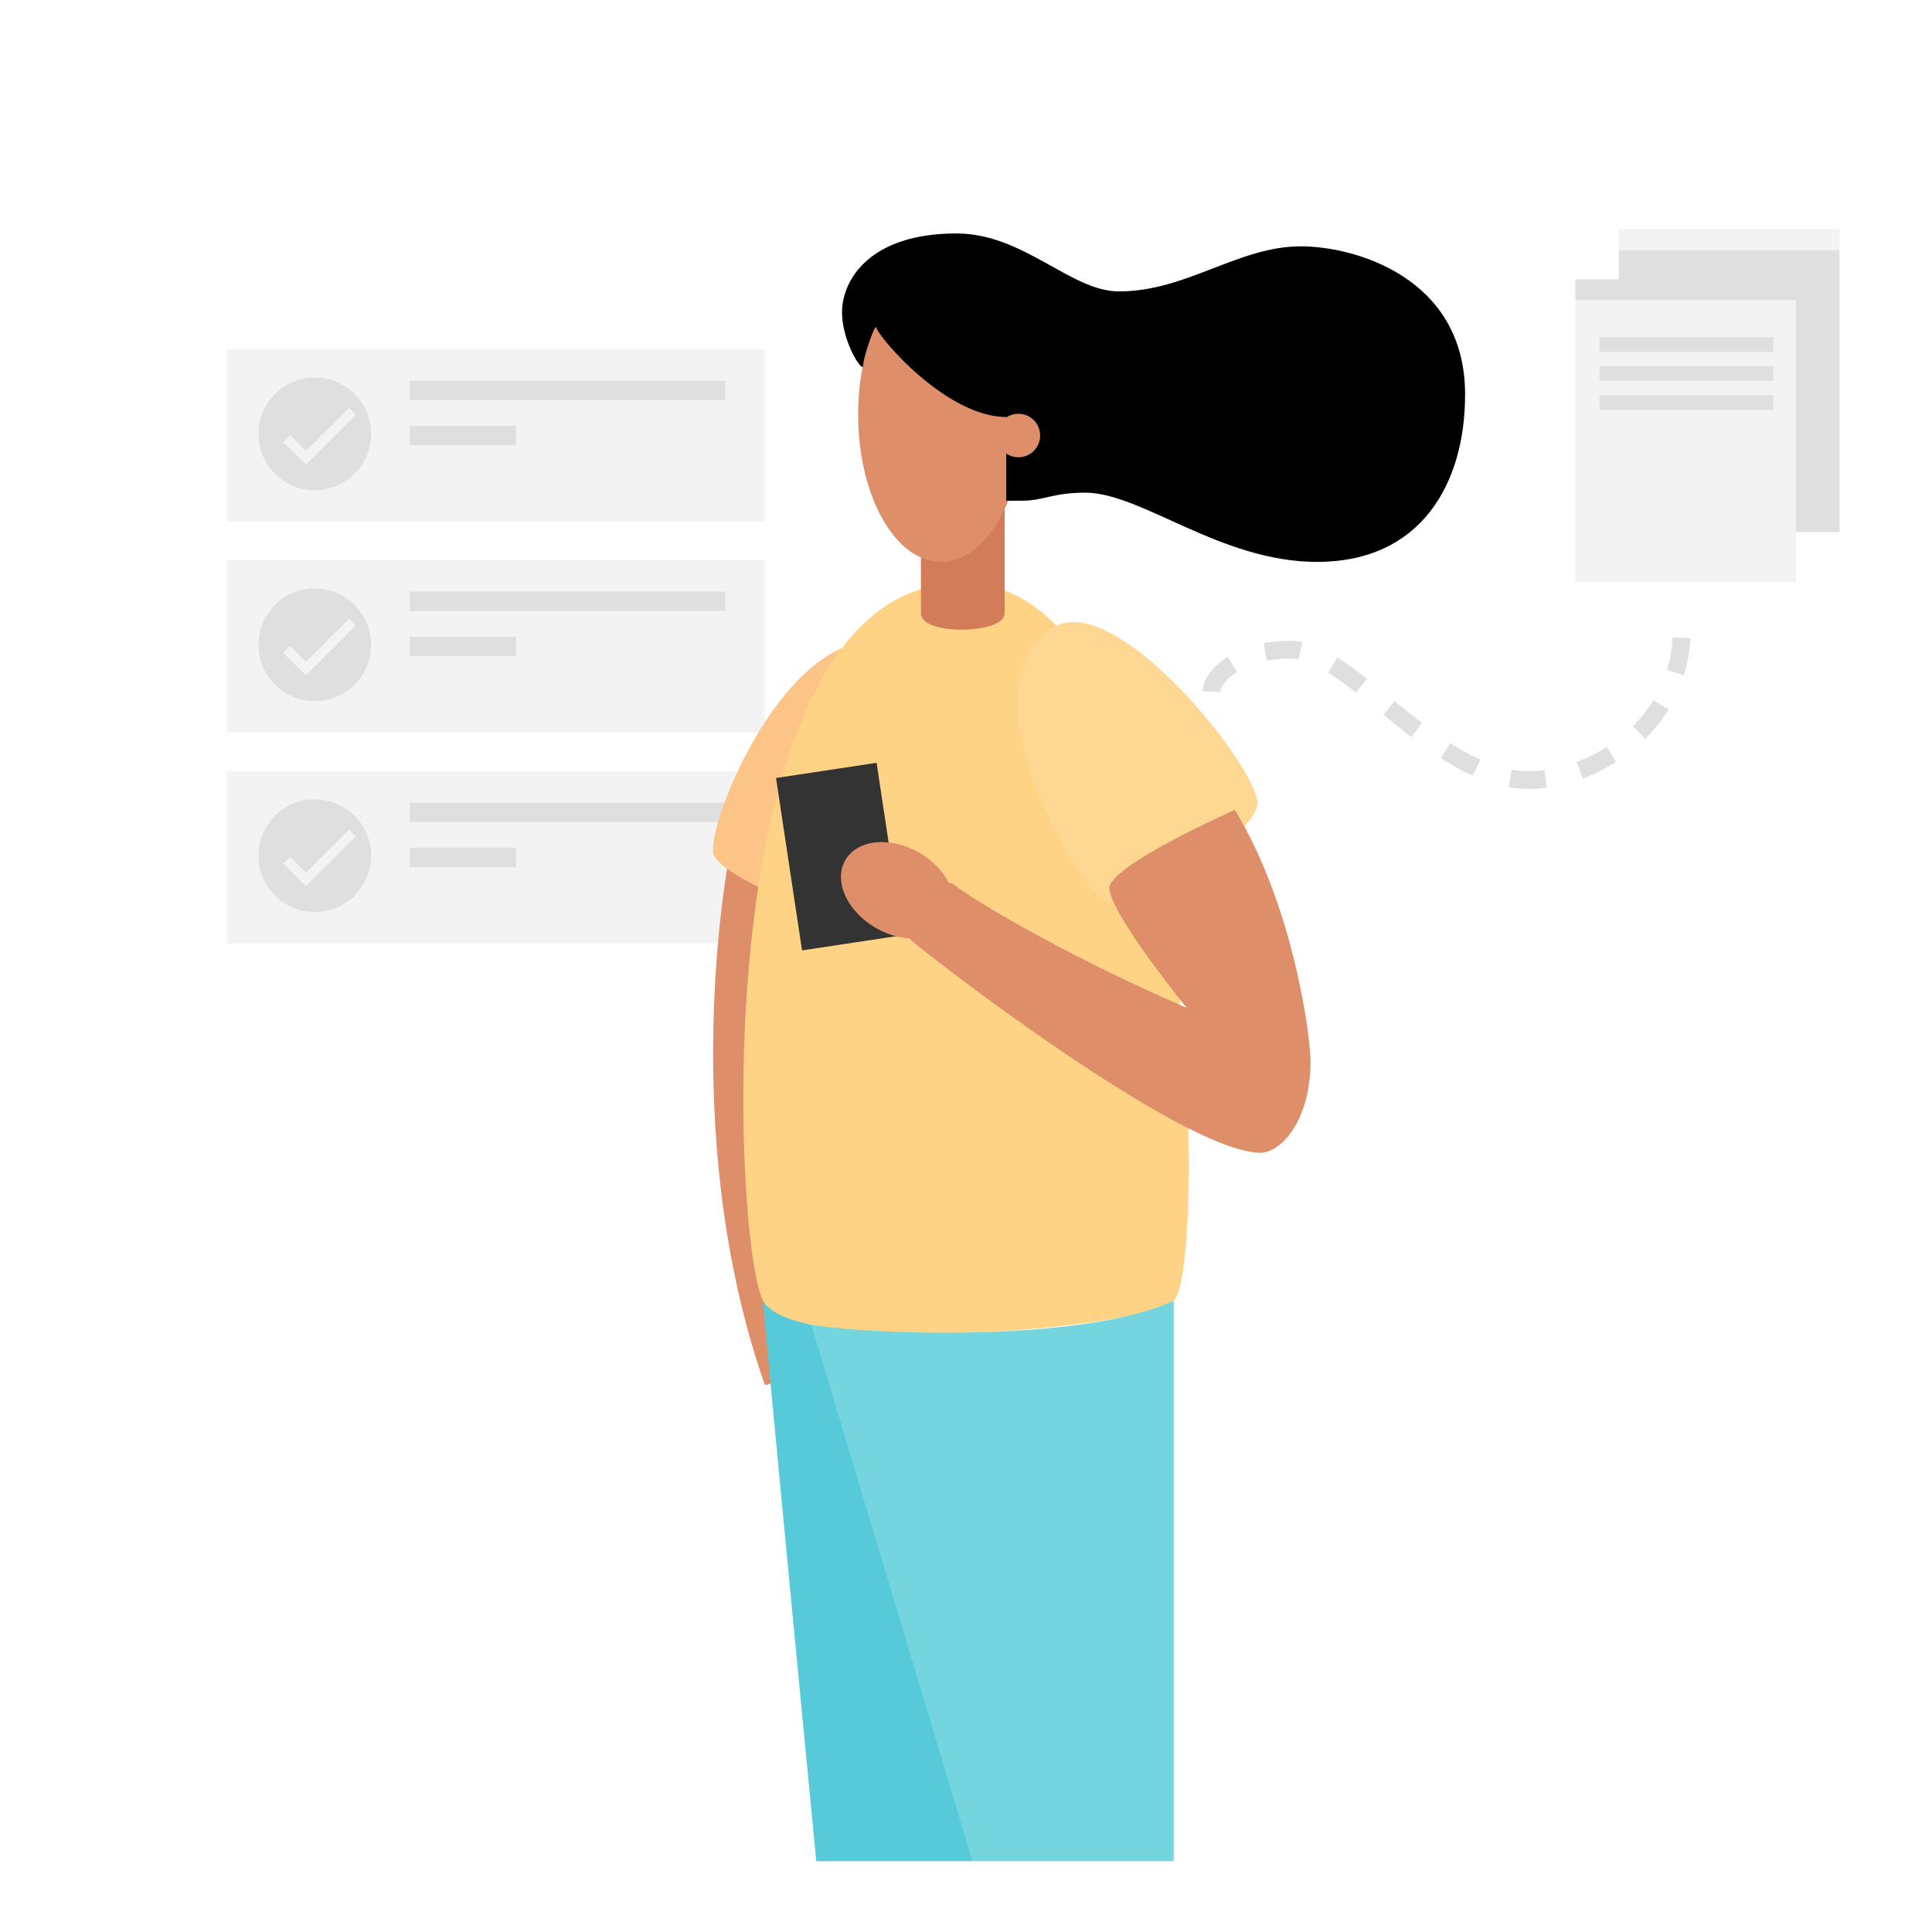
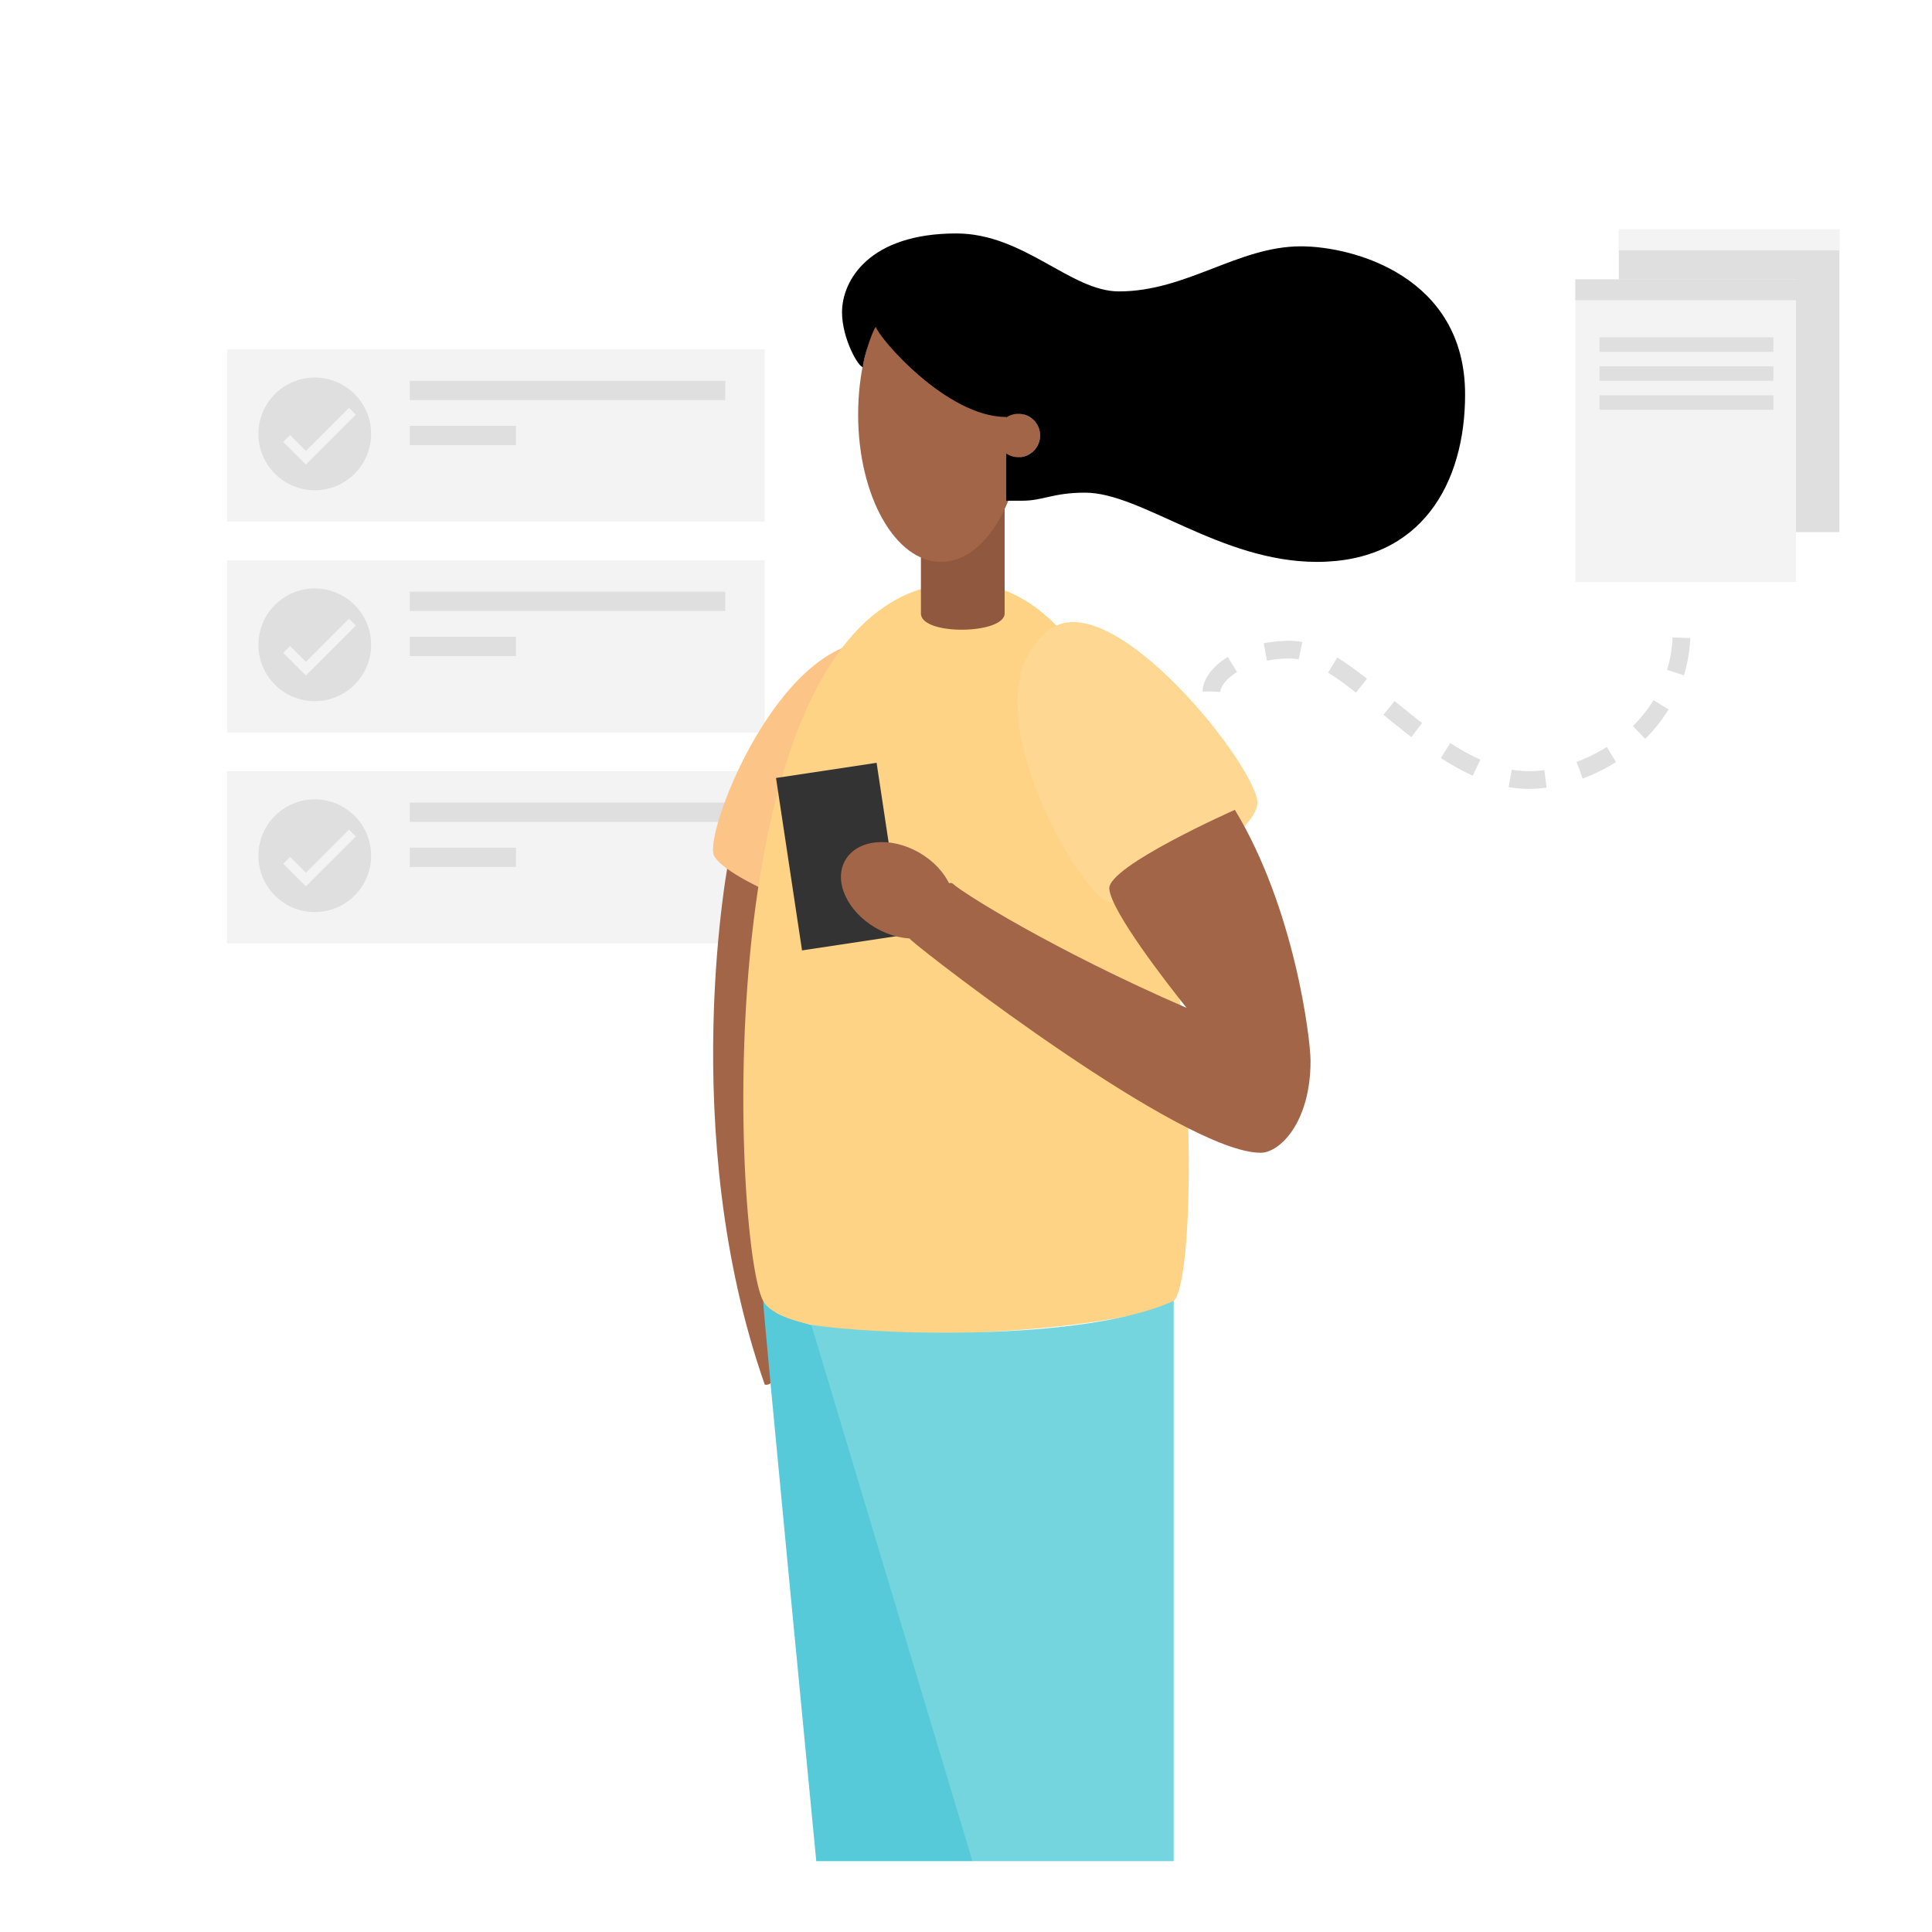
<svg xmlns="http://www.w3.org/2000/svg" viewBox="0 0 1200 1200">
  <defs />
  <g id="Backgrund">
    <rect class="cls-1" style="fill:#dfdfdf;" x="1005.5" y="142.5" width="137" height="188" />
    <rect class="cls-2" style="fill:#f3f3f3;" x="1005.5" y="142.5" width="137" height="13" />
    <rect class="cls-2" style="fill:#f3f3f3;" x="141" y="217" width="334" height="107" />
    <circle class="cls-1" style="fill:#dfdfdf;" cx="195.5" cy="269.5" r="35" />
    <rect class="cls-1" style="fill:#dfdfdf;" x="254.5" y="236.5" width="196" height="12" />
    <rect class="cls-1" style="fill:#dfdfdf;" x="254.5" y="264.5" width="66" height="12" />
    <polyline class="cls-3" style="fill:none;stroke-miterlimit:10;stroke:#f3f3f3;stroke-width:6px;" points="218.89 255.42 190 284.31 178.05 272.35" />
    <rect class="cls-2" style="fill:#f3f3f3;" x="141" y="348" width="334" height="107" />
    <circle class="cls-1" style="fill:#dfdfdf;" cx="195.5" cy="400.5" r="35" />
    <rect class="cls-1" style="fill:#dfdfdf;" x="254.5" y="367.5" width="196" height="12" />
    <rect class="cls-1" style="fill:#dfdfdf;" x="254.5" y="395.5" width="66" height="12" />
    <polyline class="cls-3" style="fill:none;stroke-miterlimit:10;stroke:#f3f3f3;stroke-width:6px;" points="218.89 386.42 190 415.31 178.05 403.35" />
    <rect class="cls-2" style="fill:#f3f3f3;" x="141" y="479" width="334" height="107" />
    <circle class="cls-1" style="fill:#dfdfdf;" cx="195.5" cy="531.5" r="35" />
    <rect class="cls-1" style="fill:#dfdfdf;" x="254.5" y="498.5" width="196" height="12" />
    <rect class="cls-1" style="fill:#dfdfdf;" x="254.5" y="526.5" width="66" height="12" />
    <polyline class="cls-3" style="fill:none;stroke-miterlimit:10;stroke:#f3f3f3;stroke-width:6px;" points="218.89 517.42 190 546.3 178.05 534.35" />
    <rect class="cls-2" style="fill:#f3f3f3;" x="978.5" y="173.5" width="137" height="188" />
    <rect class="cls-1" style="fill:#dfdfdf;" x="978.5" y="173.5" width="137" height="13" />
    <rect class="cls-1" style="fill:#dfdfdf;" x="993.5" y="209.5" width="108" height="9" />
    <rect class="cls-1" style="fill:#dfdfdf;" x="993.5" y="227.5" width="108" height="9" />
    <rect class="cls-1" style="fill:#dfdfdf;" x="993.5" y="245.5" width="108" height="9" />
    <path class="cls-4" style="fill:none;stroke-miterlimit:10;stroke:#dfdfdf;stroke-width:11px;stroke-dasharray:22;" d="M752.5,429.5c0-10,18-26,49-26,38,0,90,81,148,81,40,0,95-33,95-93" />
  </g>
  <g id="Vector">
-     <path class="cls-5" style="fill:#de8e68;" d="M454,527c-2,7-34,176,21,333,9,2,8-23,8-23L473,622l5-81Z" />
+     <path class="cls-5" style="fill:#A36548;" d="M454,527c-2,7-34,176,21,333,9,2,8-23,8-23L473,622l5-81Z" />
    <path class="cls-6" style="fill:#56cad8;" d="M604,1156H507s-33-341-33-348c6,6,5,8,30,15,15,16,121,282,121,282Z" />
    <path class="cls-7" style="fill:#fcc486;" d="M555.81,400c46.73,13.37,9.83,156.11-7.47,168.07s-98.4-21.7-104.94-36.84S489.65,381.07,555.81,400Z" />
    <path class="cls-8" style="fill:#fed385;" d="M598,362c149,0,152,428,131,446s-236,35-255,0S436,362,598,362Z" />
    <path class="cls-9" style="fill:#fed892;" d="M652,391c39-29,130,87,129,108s-77,65-93,61S596.78,432.06,652,391Z" />
-     <path class="cls-5" style="fill:#de8e68;" d="M767,503c37,61,47,142,47,156,0,38-19,57-31,57-48,0-206-122-217-132s21-40,26-35,62,41,145,77c-12-15-47-60-48-74S767,503,767,503Z" />
+     <path class="cls-5" style="fill:#A36548;" d="M767,503c37,61,47,142,47,156,0,38-19,57-31,57-48,0-206-122-217-132s21-40,26-35,62,41,145,77c-12-15-47-60-48-74S767,503,767,503Z" />
    <rect class="cls-10" style="fill:#333;" x="489.71" y="477.92" width="63.18" height="108.3" transform="translate(-73.53 83.71) rotate(-8.58)" />
-     <ellipse class="cls-5" style="fill:#de8e68;" cx="557.5" cy="553" rx="27" ry="37.5" transform="translate(-200.16 759.31) rotate(-60)" />
-     <path class="cls-11" style="fill:#d37c59;" d="M624,381c0,13-52,14-52,0V302h52Z" />
-     <ellipse class="cls-5" style="fill:#de8e68;" cx="584.5" cy="257.5" rx="51.5" ry="91.5" />
-     <circle class="cls-5" style="fill:#de8e68;" cx="632.5" cy="270.5" r="13.5" />
+     <ellipse class="cls-5" style="fill:#A36548;" cx="557.5" cy="553" rx="27" ry="37.5" transform="translate(-200.16 759.31) rotate(-60)" />
+     <path class="cls-11" style="fill:#90593F;" d="M624,381c0,13-52,14-52,0V302h52Z" />
+     <ellipse class="cls-5" style="fill:#A36548;" cx="584.5" cy="257.5" rx="51.5" ry="91.5" />
+     <circle class="cls-5" style="fill:#A36548;" cx="632.5" cy="270.5" r="13.5" />
    <path d="M808,153c-39,0-71,28-113,28-30,0-59-36-101-36-54,0-71,29-71,49,0,16,10,34,13,34,0-5,6-23,8-25,2,7,44,56,81,56v.28a13.5,13.5,0,1,1,0,22.44V311h10c13,0,19-5,39-5,35,0,84,43,144,43,65,0,92-49,92-104C910,172,841,153,808,153Z" />
    <path class="cls-12" style="fill:#74d5de;" d="M729,808v348H604L503.88,822.77C539,829,672,834,729,808Z" />
  </g>
</svg>
